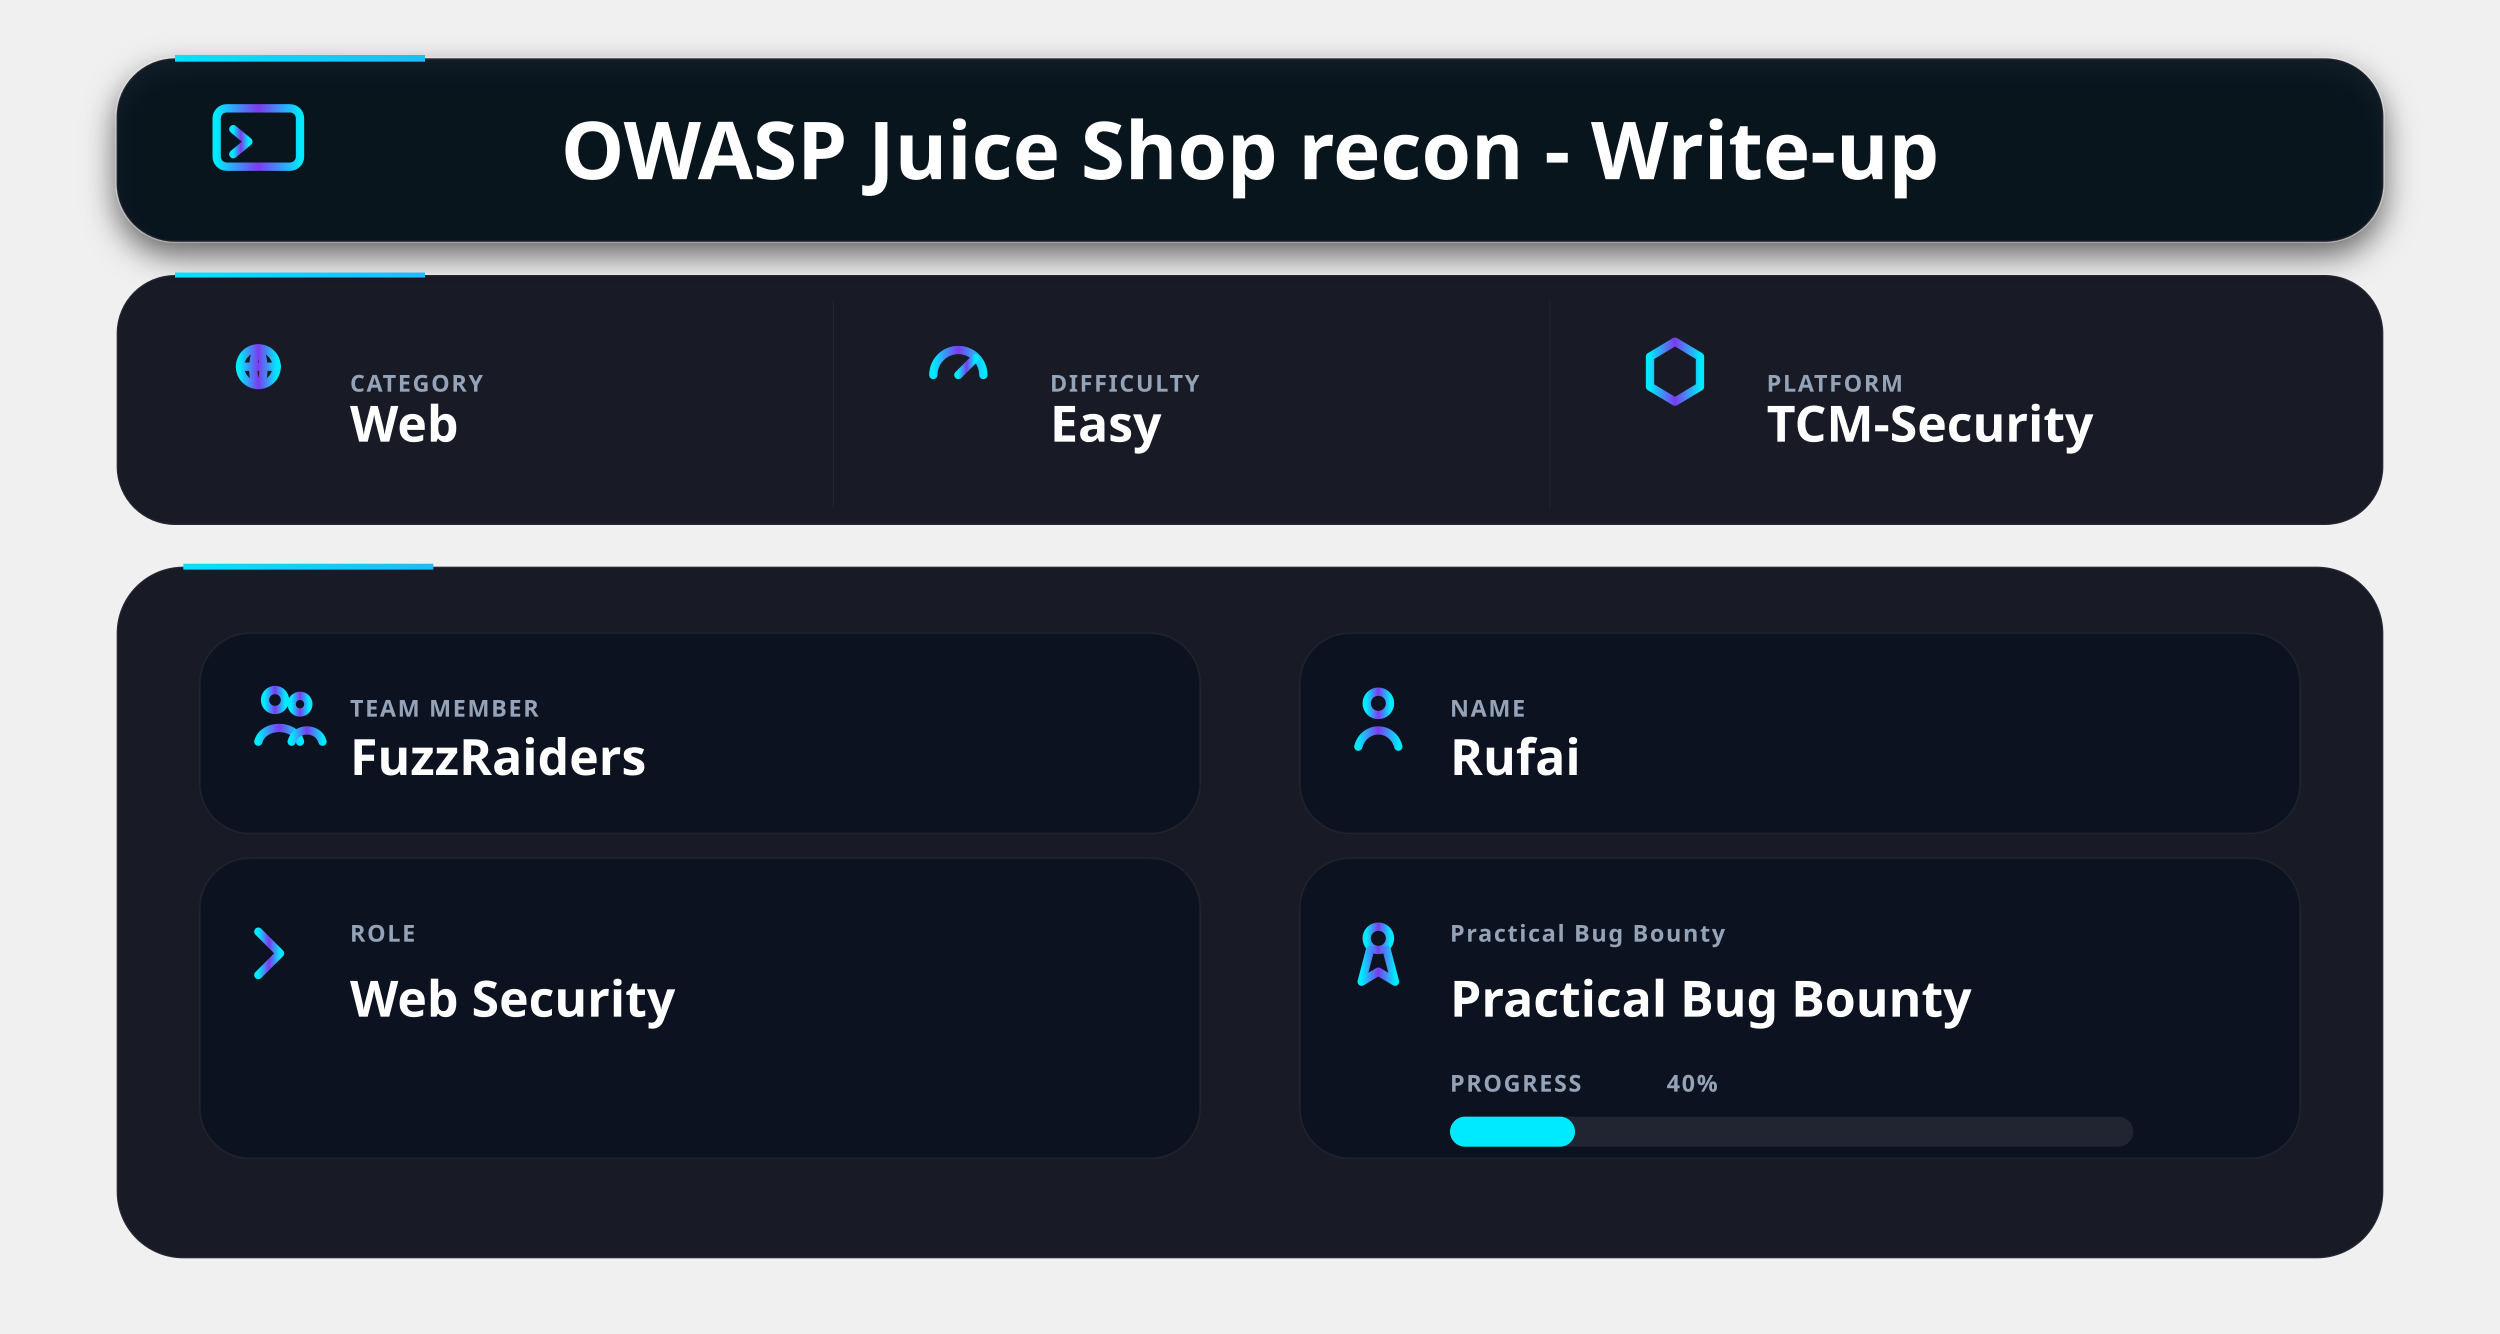
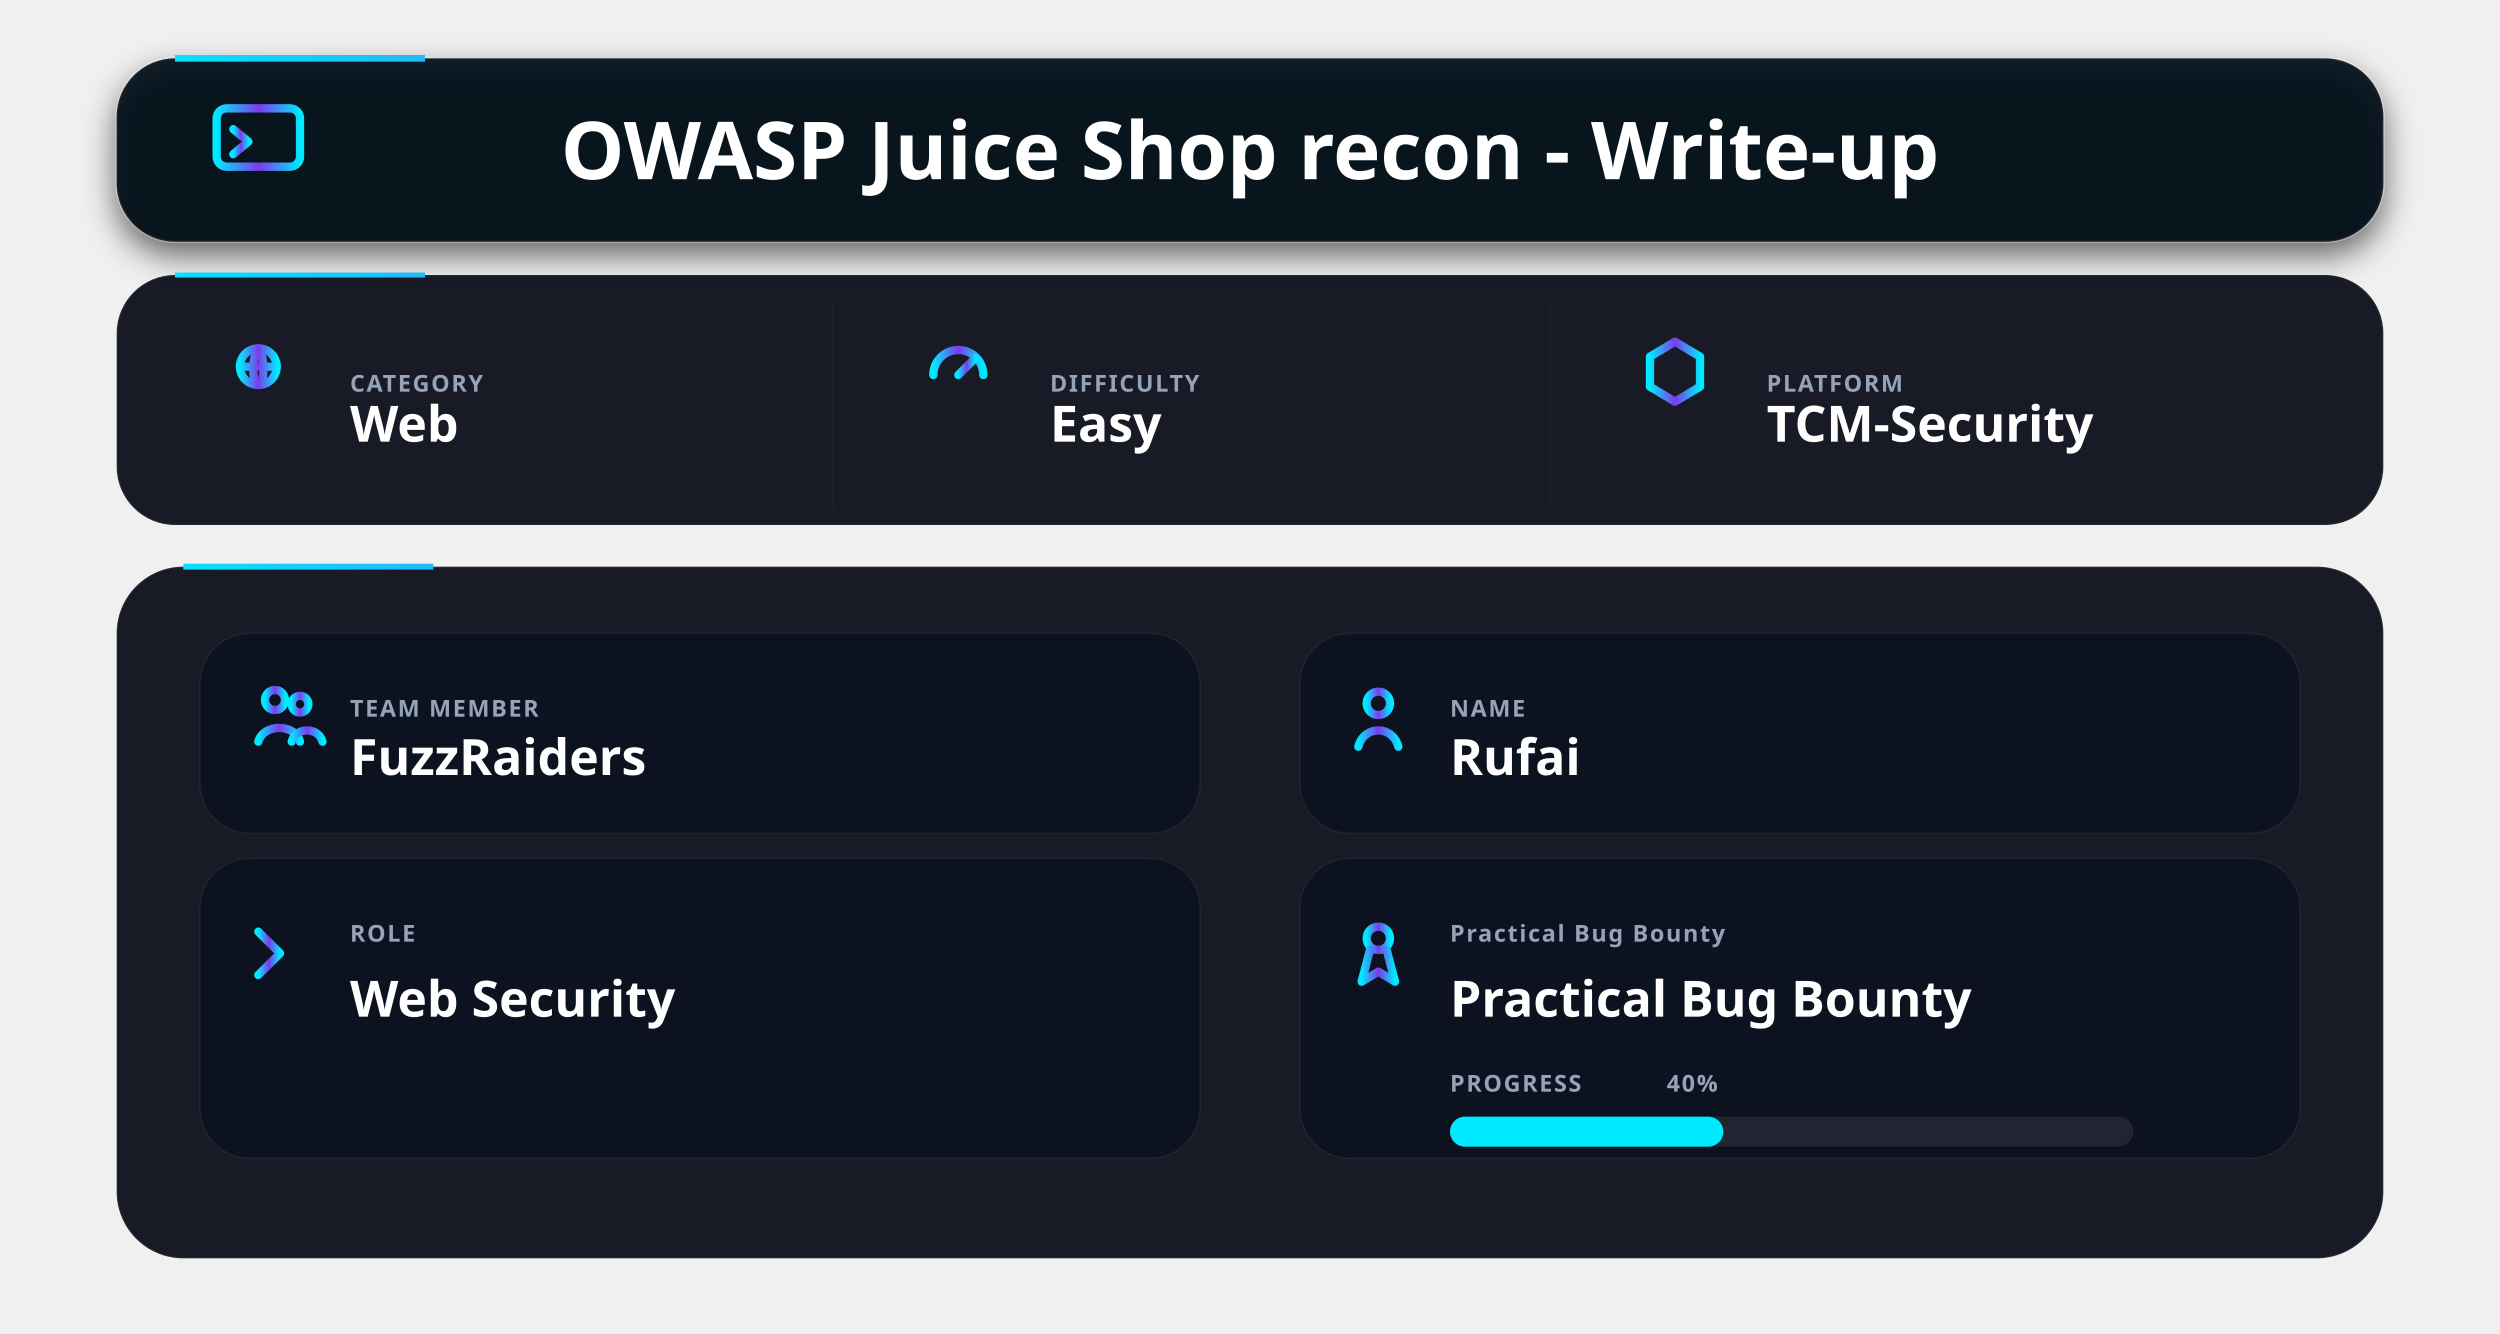
<svg xmlns="http://www.w3.org/2000/svg" width="3000" height="1600" viewBox="0 0 3000 1600">
  <defs>
    <linearGradient id="accent" x1="0" y1="0" x2="1" y2="0">
      <stop offset="0%" stop-color="#00eaff" />
      <stop offset="50%" stop-color="#7c3aed" />
      <stop offset="100%" stop-color="#00eaff" />
      <animate attributeName="x1" values="0;1;0" dur="4s" repeatCount="indefinite" />
      <animate attributeName="x2" values="1;0;1" dur="4s" repeatCount="indefinite" />
    </linearGradient>
    <linearGradient id="progressGrad" x1="-600" y1="0" x2="600" y2="0" gradientUnits="userSpaceOnUse">
      <stop offset="0%" stop-color="#7c3aed" />
      <stop offset="100%" stop-color="#00eaff" />
      <animate attributeName="x1" values="-600;600" dur="3s" repeatCount="indefinite" />
      <animate attributeName="x2" values="600;1800" dur="3s" repeatCount="indefinite" />
    </linearGradient>
    <filter id="shadow" x="-30%" y="-30%" width="160%" height="160%">
      <feDropShadow dx="0" dy="16" stdDeviation="20" flood-color="#000" flood-opacity="0.65" />
    </filter>
    <style>
      .panel { fill:#060914; fill-opacity:0.92; stroke:#ffffff; stroke-opacity:0.06; stroke-width:3; }
      .box { fill:#0c1220; fill-opacity:0.88; stroke:#ffffff; stroke-opacity:0.05; stroke-width:2; }
      .title { font:900 96px ui-monospace; fill:#ffffff; }
      .label { font:900 28px ui-monospace; fill:#94a3b8; letter-spacing:2px; }
      .value { font:900 60px ui-monospace; fill:#ffffff; }
      .icon { fill:none; stroke:url(#accent); stroke-width:10; stroke-linecap:round; stroke-linejoin:round; }
    </style>
  </defs>
  <g filter="url(#shadow)">
    <rect x="140" y="70" width="2720" height="220" rx="70" class="panel" />
  </g>
  <rect x="140" y="70" width="2720" height="220" rx="70" fill="none" stroke="url(#accent)" stroke-width="8" stroke-dasharray="300 9000">
    <animate attributeName="stroke-dashoffset" values="0;-9300" dur="4s" repeatCount="indefinite" />
  </rect>
  <g transform="translate(260,130)">
    <rect x="0" y="0" width="100" height="70" rx="12" class="icon" />
    <path d="M20 25l18 15-18 15" class="icon" />
    <path d="M50 50h25" class="icon" />
  </g>
  <text x="1500" y="215" text-anchor="middle" class="title">OWASP Juice Shop recon - Write-up</text>
  <rect x="140" y="330" width="2720" height="300" rx="70" class="panel" />
  <rect x="140" y="330" width="2720" height="300" rx="70" fill="none" stroke="url(#accent)" stroke-width="6" stroke-dasharray="300 9000">
    <animate attributeName="stroke-dashoffset" values="0;-9300" dur="4s" repeatCount="indefinite" />
  </rect>
  <line x1="1000" y1="360" x2="1000" y2="610" stroke="#ffffff" stroke-opacity="0.06" />
  <line x1="1860" y1="360" x2="1860" y2="610" stroke="#ffffff" stroke-opacity="0.06" />
  <g transform="translate(280,410)">
    <circle cx="30" cy="30" r="22" class="icon" />
    <path d="M8 30h44M30 8c8 8 8 44 0 44M30 8c-8 8-8 44 0 44" class="icon" />
  </g>
  <text x="420" y="470" class="label">CATEGORY</text>
  <text x="420" y="530" class="value">Web</text>
  <g transform="translate(1120,410)">
    <path d="M0 40a30 30 0 0 1 60 0" class="icon" />
    <path d="M30 40l20-20" class="icon" />
  </g>
  <text x="1260" y="470" class="label">DIFFICULTY</text>
  <text x="1260" y="530" class="value">Easy</text>
  <g transform="translate(1980,410)">
    <path d="M30 0l30 18v36L30 72 0 54V18z" class="icon" />
  </g>
  <text x="2120" y="470" class="label">PLATFORM</text>
  <text x="2120" y="530" class="value">TCM-Security</text>
  <rect x="140" y="680" width="2720" height="830" rx="80" class="panel" />
  <rect x="140" y="680" width="2720" height="830" rx="80" fill="none" stroke="url(#accent)" stroke-width="7" stroke-dasharray="300 9000">
    <animate attributeName="stroke-dashoffset" values="0;-9300" dur="4s" repeatCount="indefinite" />
  </rect>
  <rect x="240" y="760" width="1200" height="240" rx="60" class="box" />
  <rect x="1560" y="760" width="1200" height="240" rx="60" class="box" />
  <rect x="240" y="1030" width="1200" height="360" rx="60" class="box" />
  <rect x="1560" y="1030" width="1200" height="360" rx="60" class="box" />
  <g transform="translate(300,820)">
    <circle cx="30" cy="20" r="12" class="icon" />
    <circle cx="60" cy="25" r="10" class="icon" />
    <path d="M10 70c6-22 44-22 50 0" class="icon" />
    <path d="M50 70c5-18 32-18 37 0" class="icon" />
  </g>
  <text x="420" y="860" class="label">TEAM MEMBER</text>
  <text x="420" y="930" class="value">FuzzRaiders</text>
  <g transform="translate(1620,820)">
    <circle cx="34" cy="24" r="14" class="icon" />
    <path d="M10 76c7-26 41-26 48 0" class="icon" />
  </g>
  <text x="1740" y="860" class="label">NAME</text>
  <text x="1740" y="930" class="value">Rufai</text>
  <g transform="translate(300,1100)">
    <path d="M10 18l26 26-26 26" class="icon" />
    <path d="M46 70h46" class="icon" />
  </g>
  <text x="420" y="1130" class="label">ROLE</text>
  <text x="420" y="1220" class="value">Web Security</text>
  <g transform="translate(1620,1100)">
    <circle cx="34" cy="26" r="14" class="icon" />
    <path d="M24 40l-10 38 20-12 20 12-10-38" class="icon" />
  </g>
  <text x="1740" y="1130" class="label">Practical Bug Bounty</text>
  <text x="1740" y="1220" class="value">Practical Bug Bounty</text>
  <text x="1740" y="1310" class="label">PROGRESS</text>
  <text x="2000" y="1310" class="label">40%</text>
  <rect x="1740" y="1340" width="820" height="36" rx="18" fill="#ffffff" fill-opacity="0.08" />
-   <rect x="1740" y="1340" width="150" height="36" rx="18" fill="url(#progressGrad)">
+   <rect x="1740" y="1340" width="328" height="36" rx="18" fill="url(#progressGrad)">
    <animate attributeName="fill-opacity" values="0.6;1;0.6" dur="2s" repeatCount="indefinite" />
  </rect>
</svg>
